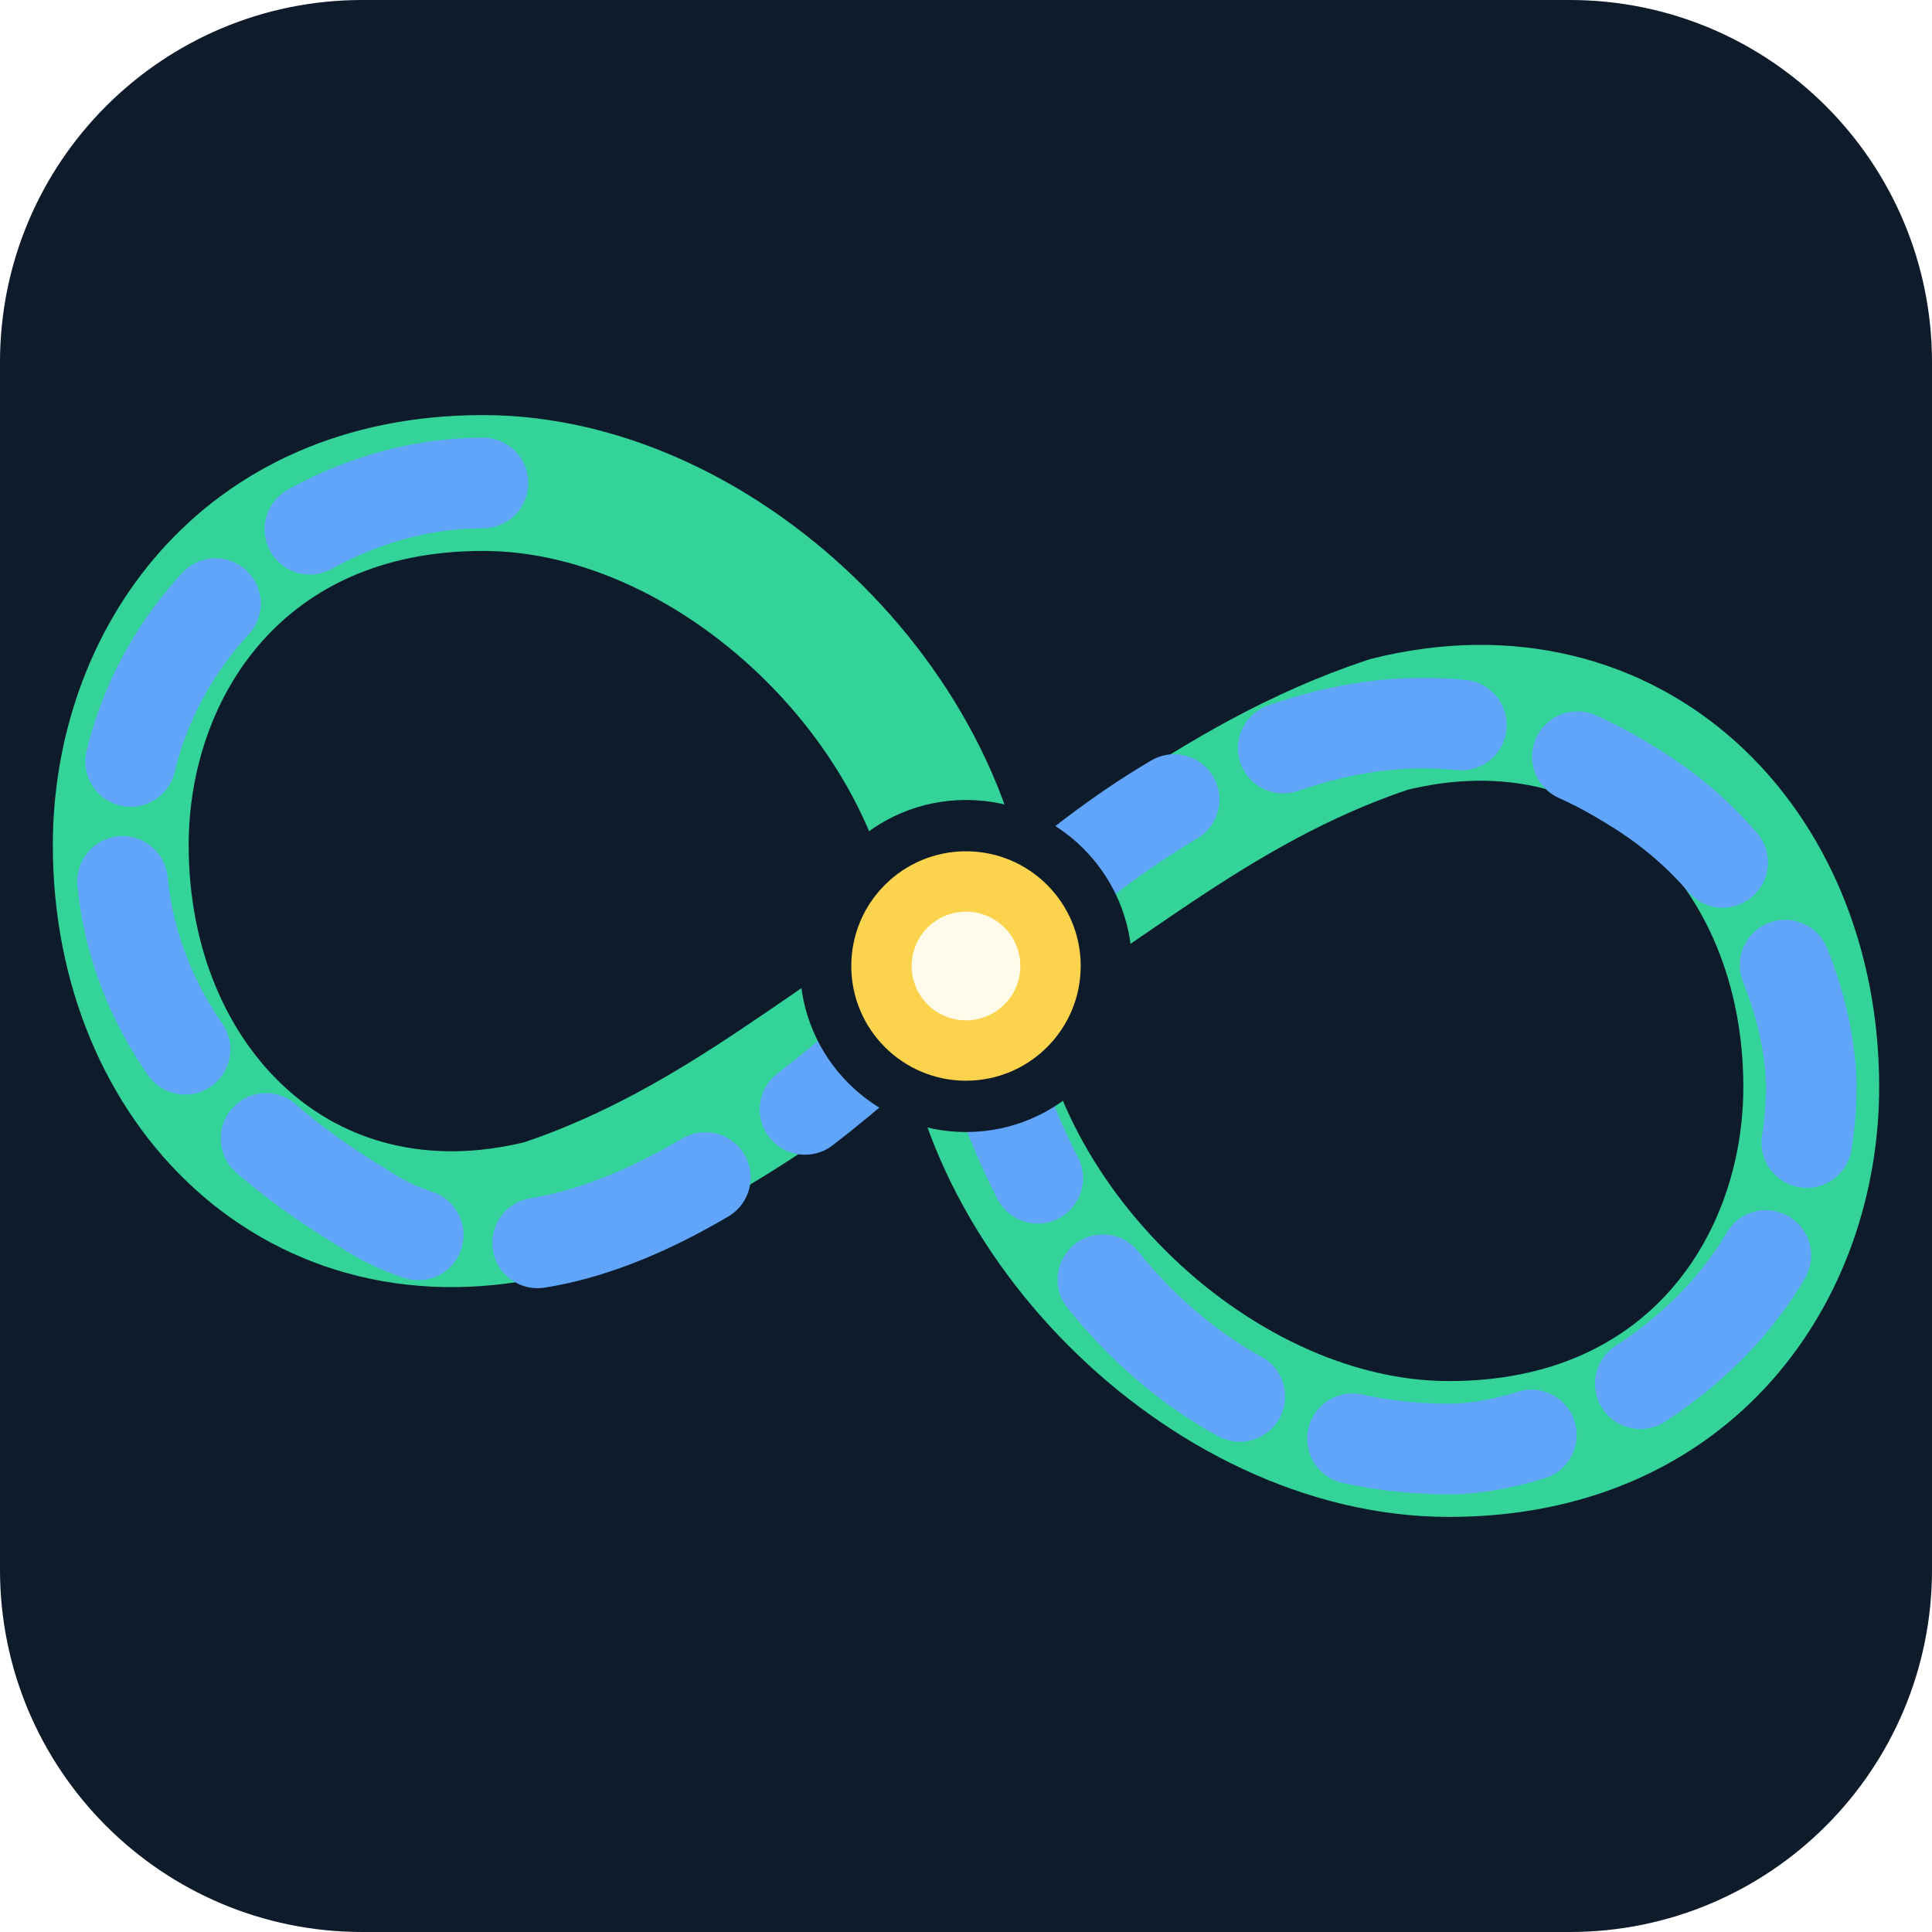
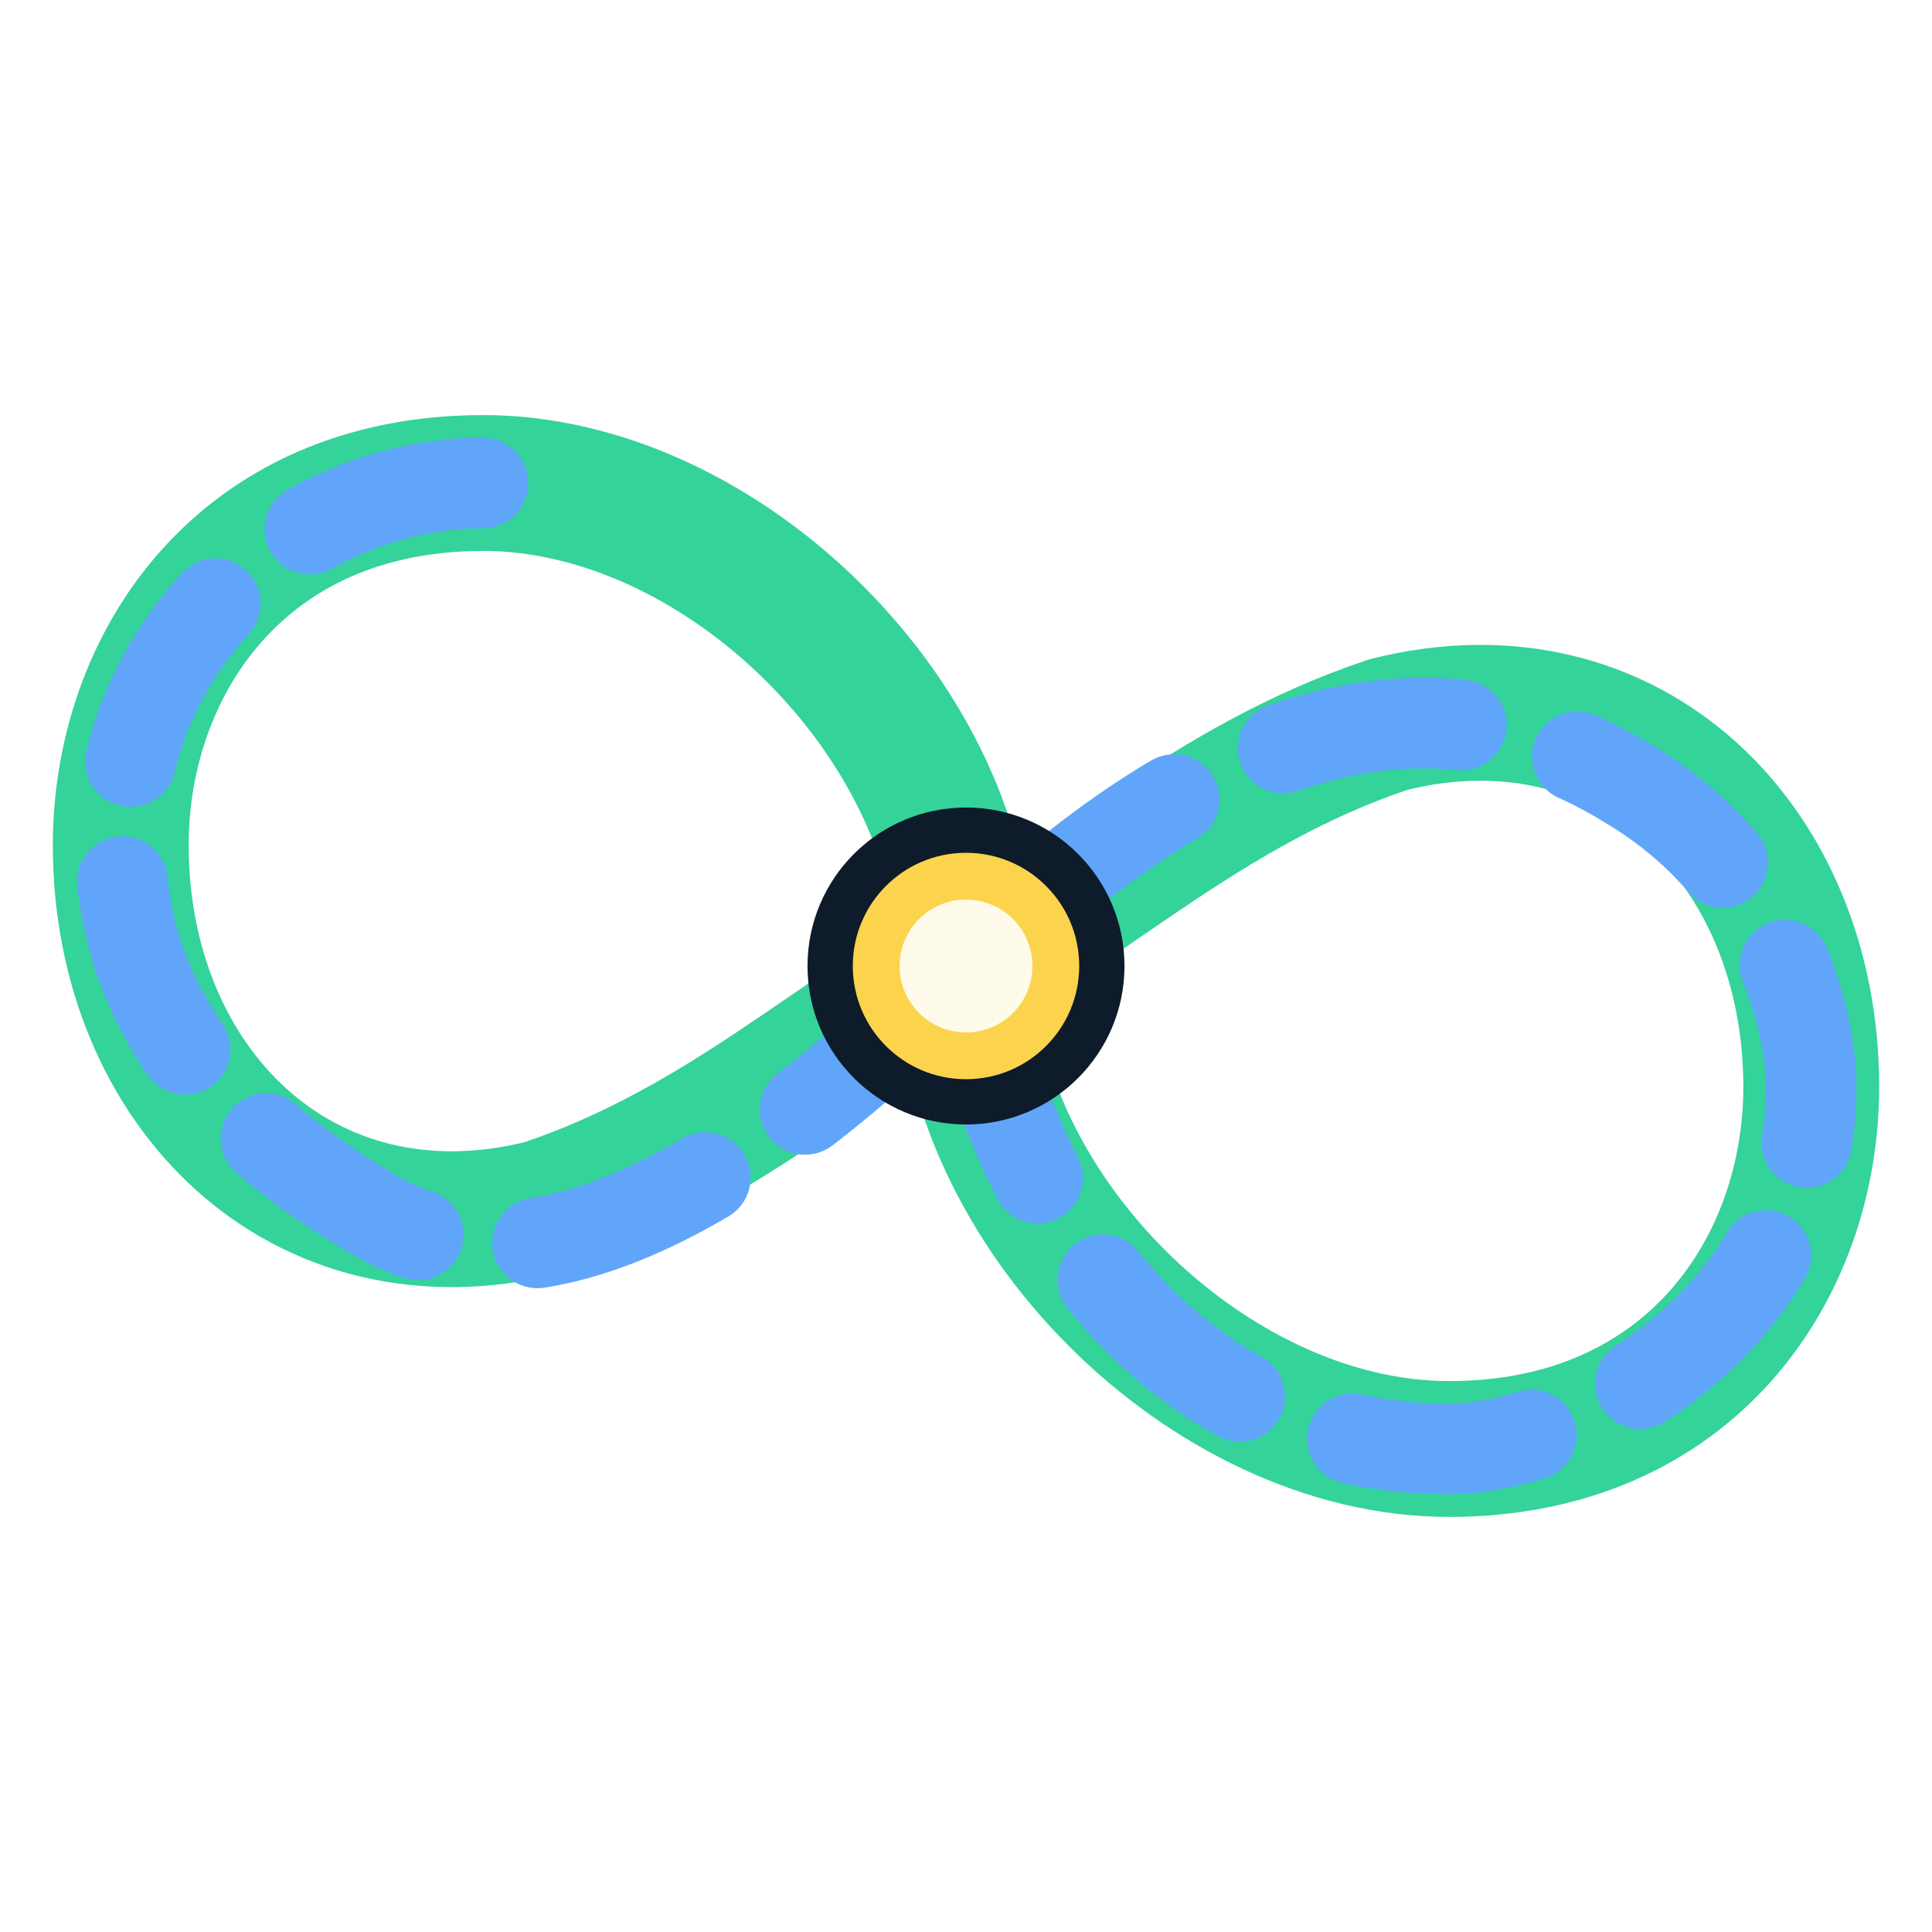
<svg xmlns="http://www.w3.org/2000/svg" viewBox="0 0 64 64" width="64" height="64">
-   <rect width="64" height="64" fill="#0d1b2a" rx="12" />
  <path d="M 32,32     C 32,24 24,16 16,16     C 8,16  4,22  4,28     C 4,36  10,42  18,40     C 24,38 28,34 32,32     C 36,30 40,26 46,24     C 54,22 60,28 60,36     C 60,42 56,48 48,48     C 40,48 32,40 32,32 Z" fill="none" stroke="#34D399" stroke-width="4.5" stroke-linecap="round" stroke-linejoin="round" />
  <path d="M 16,16     C 10,16  4,21  4,28     C 4,33  7,37  12,40     C 18,44 26,38 32,32     C 38,26 46,21 54,26     C 59,29 60,34 60,36     C 60,44 52,48 48,48     C 40,48 34,42 32,32" fill="none" stroke="#60A5FA" stroke-width="3" stroke-linecap="round" stroke-linejoin="round" stroke-dasharray="6,4" />
-   <circle cx="32" cy="32" r="5.5" fill="#0d1b2a" />
-   <circle cx="32" cy="32" r="3.8" fill="#FCD34D" />
-   <circle cx="32" cy="32" r="1.8" fill="#FFFBEB" />
+   <circle cx="32" cy="32" r="4.5" fill="#FCD34D" stroke="#0d1b2a" stroke-width="1.5" />
+   <circle cx="32" cy="32" r="2.2" fill="#FFFBEB" />
</svg>
